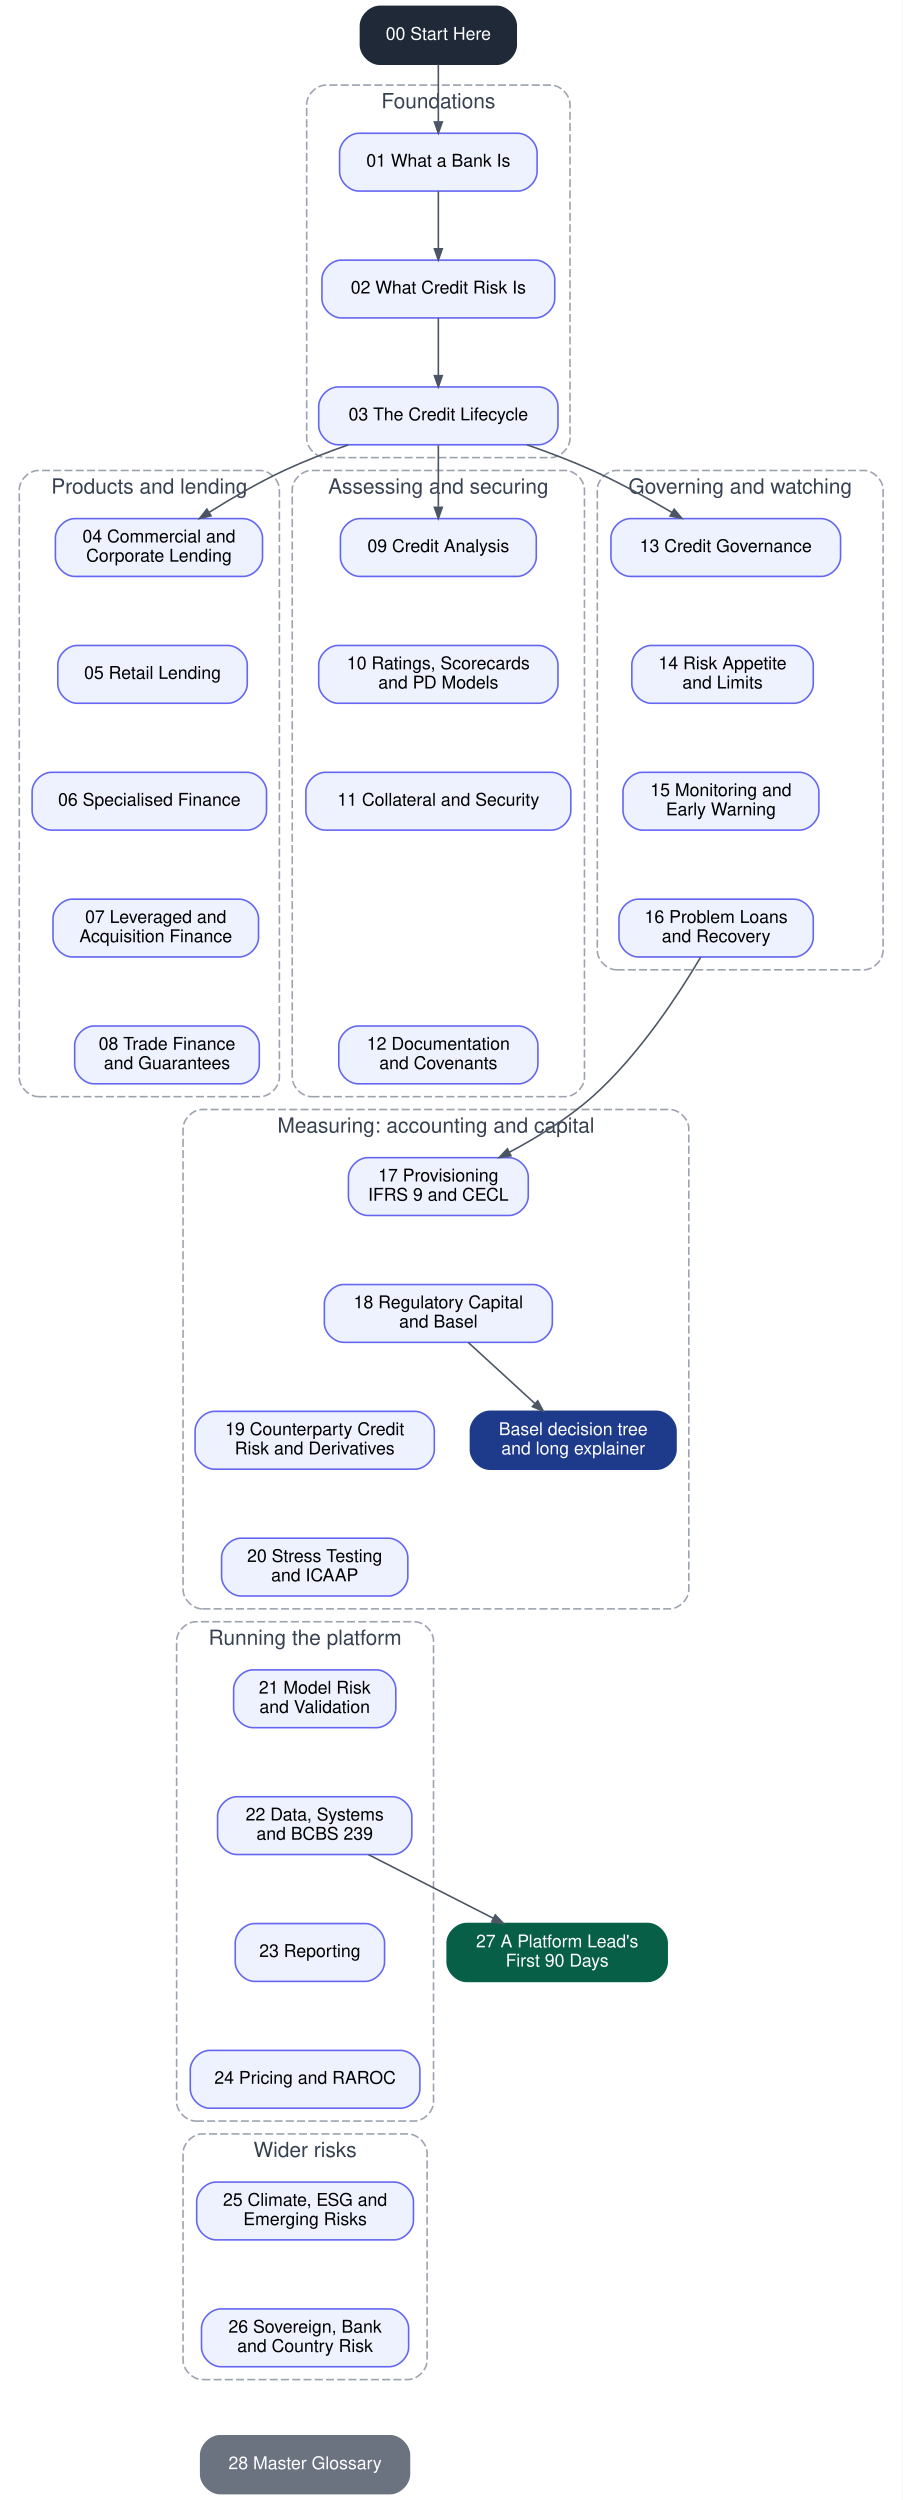
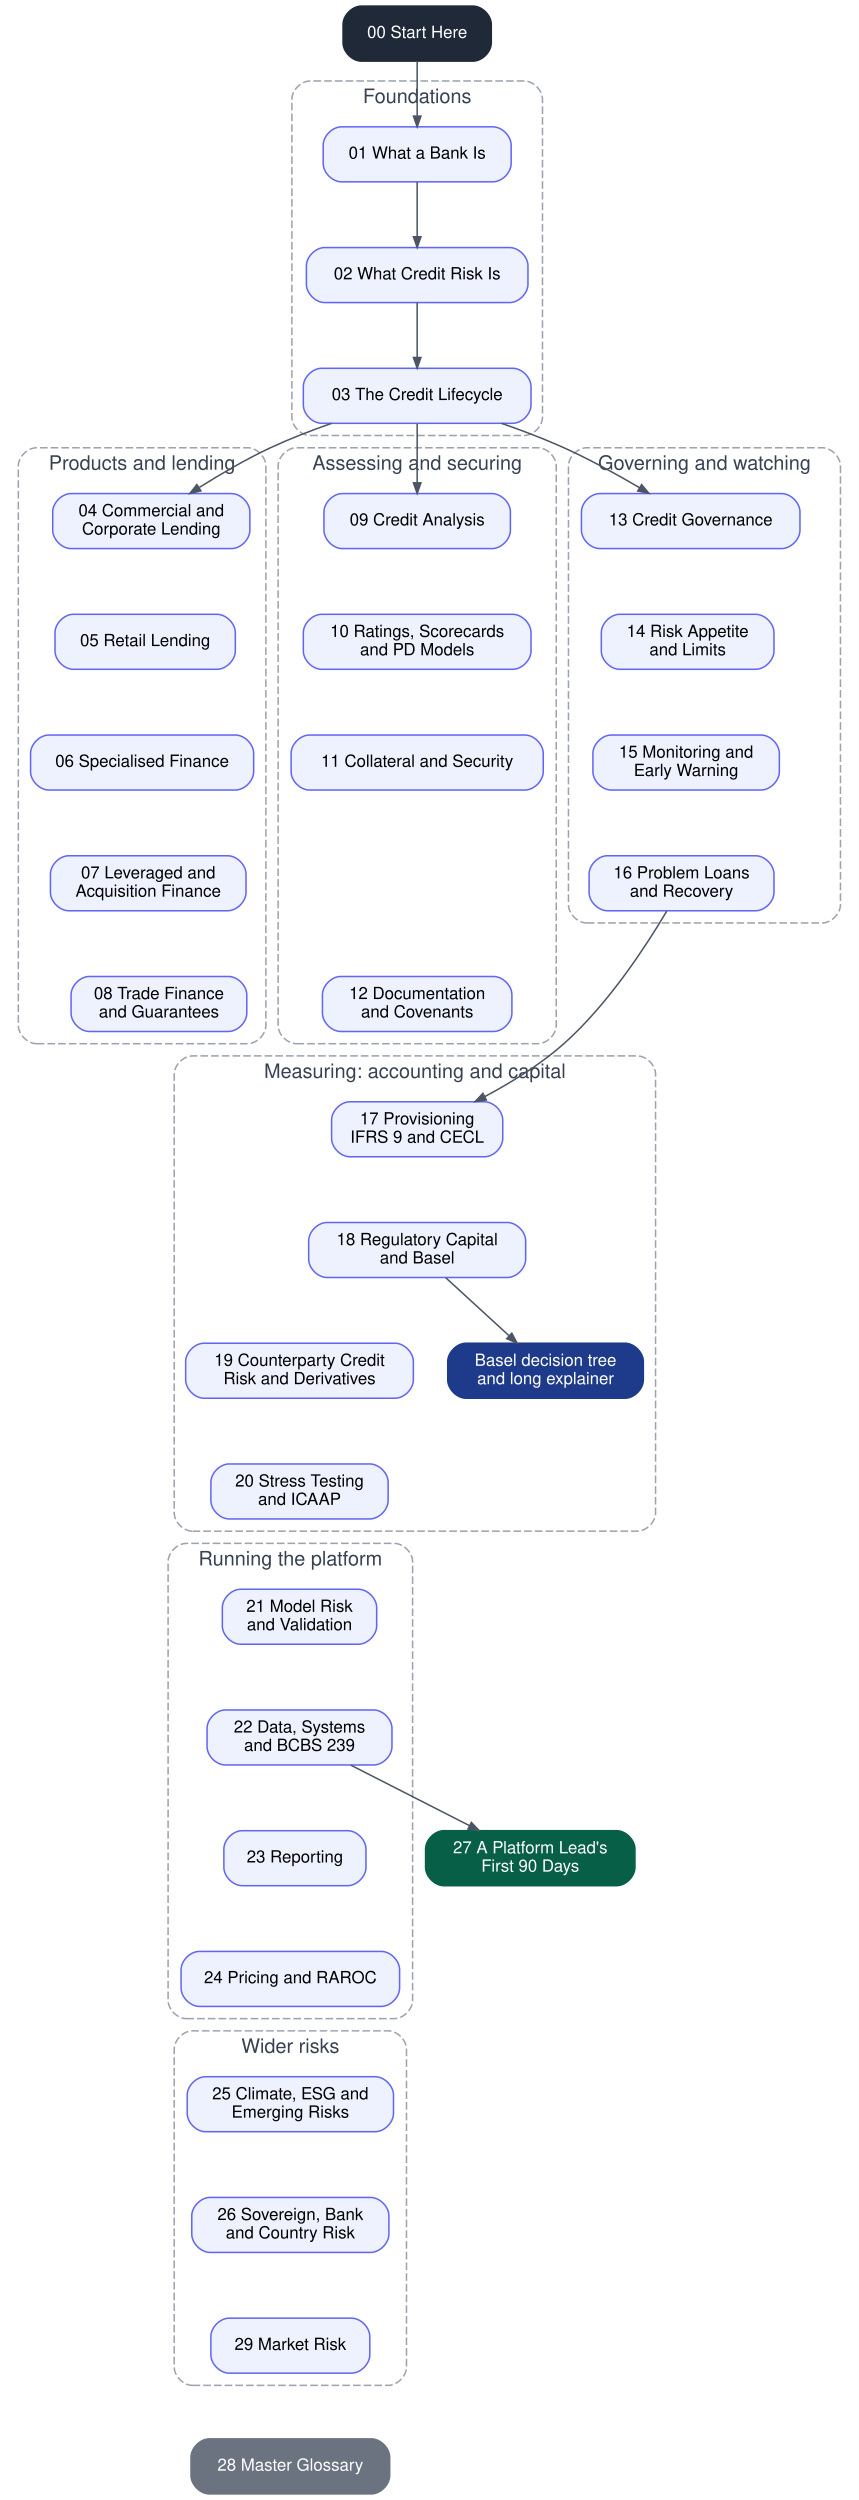
- <svg xmlns="http://www.w3.org/2000/svg" width="100%" viewBox="0.00 0.00 562.00 1557.00">
-   <g id="graph0" class="graph" transform="scale(1 1) rotate(0) translate(4 1553)">
-     <polygon fill="white" stroke="transparent" points="-4,4 -4,-1553 558,-1553 558,4 -4,4" />
+ <svg xmlns="http://www.w3.org/2000/svg" width="100%" viewBox="0.00 0.00 562.00 1636.00">
+   <g id="graph0" class="graph" transform="scale(1 1) rotate(0) translate(4 1632)">
+     <polygon fill="white" stroke="transparent" points="-4,4 -4,-1632 558,-1632 558,4 -4,4" />
    <g id="clust1" class="cluster">
-       <path fill="white" stroke="#9ca3af" stroke-dasharray="5,2" d="M199,-1268C199,-1268 339,-1268 339,-1268 345,-1268 351,-1274 351,-1280 351,-1280 351,-1488 351,-1488 351,-1494 345,-1500 339,-1500 339,-1500 199,-1500 199,-1500 193,-1500 187,-1494 187,-1488 187,-1488 187,-1280 187,-1280 187,-1274 193,-1268 199,-1268" />
-       <text text-anchor="middle" x="269" y="-1485.6" font-family="Helvetica,sans-Serif" font-size="13.00" fill="#374151">Foundations</text>
+       <path fill="white" stroke="#9ca3af" stroke-dasharray="5,2" d="M199,-1347C199,-1347 339,-1347 339,-1347 345,-1347 351,-1353 351,-1359 351,-1359 351,-1567 351,-1567 351,-1573 345,-1579 339,-1579 339,-1579 199,-1579 199,-1579 193,-1579 187,-1573 187,-1567 187,-1567 187,-1359 187,-1359 187,-1353 193,-1347 199,-1347" />
+       <text text-anchor="middle" x="269" y="-1564.6" font-family="Helvetica,sans-Serif" font-size="13.00" fill="#374151">Foundations</text>
    </g>
    <g id="clust2" class="cluster">
-       <path fill="white" stroke="#9ca3af" stroke-dasharray="5,2" d="M20,-870C20,-870 158,-870 158,-870 164,-870 170,-876 170,-882 170,-882 170,-1248 170,-1248 170,-1254 164,-1260 158,-1260 158,-1260 20,-1260 20,-1260 14,-1260 8,-1254 8,-1248 8,-1248 8,-882 8,-882 8,-876 14,-870 20,-870" />
-       <text text-anchor="middle" x="89" y="-1245.6" font-family="Helvetica,sans-Serif" font-size="13.00" fill="#374151">Products and lending</text>
+       <path fill="white" stroke="#9ca3af" stroke-dasharray="5,2" d="M20,-949C20,-949 158,-949 158,-949 164,-949 170,-955 170,-961 170,-961 170,-1327 170,-1327 170,-1333 164,-1339 158,-1339 158,-1339 20,-1339 20,-1339 14,-1339 8,-1333 8,-1327 8,-1327 8,-961 8,-961 8,-955 14,-949 20,-949" />
+       <text text-anchor="middle" x="89" y="-1324.6" font-family="Helvetica,sans-Serif" font-size="13.00" fill="#374151">Products and lending</text>
    </g>
    <g id="clust3" class="cluster">
-       <path fill="white" stroke="#9ca3af" stroke-dasharray="5,2" d="M190,-870C190,-870 348,-870 348,-870 354,-870 360,-876 360,-882 360,-882 360,-1248 360,-1248 360,-1254 354,-1260 348,-1260 348,-1260 190,-1260 190,-1260 184,-1260 178,-1254 178,-1248 178,-1248 178,-882 178,-882 178,-876 184,-870 190,-870" />
-       <text text-anchor="middle" x="269" y="-1245.6" font-family="Helvetica,sans-Serif" font-size="13.00" fill="#374151">Assessing and securing</text>
+       <path fill="white" stroke="#9ca3af" stroke-dasharray="5,2" d="M190,-949C190,-949 348,-949 348,-949 354,-949 360,-955 360,-961 360,-961 360,-1327 360,-1327 360,-1333 354,-1339 348,-1339 348,-1339 190,-1339 190,-1339 184,-1339 178,-1333 178,-1327 178,-1327 178,-961 178,-961 178,-955 184,-949 190,-949" />
+       <text text-anchor="middle" x="269" y="-1324.6" font-family="Helvetica,sans-Serif" font-size="13.00" fill="#374151">Assessing and securing</text>
    </g>
    <g id="clust4" class="cluster">
-       <path fill="white" stroke="#9ca3af" stroke-dasharray="5,2" d="M380,-949C380,-949 534,-949 534,-949 540,-949 546,-955 546,-961 546,-961 546,-1248 546,-1248 546,-1254 540,-1260 534,-1260 534,-1260 380,-1260 380,-1260 374,-1260 368,-1254 368,-1248 368,-1248 368,-961 368,-961 368,-955 374,-949 380,-949" />
-       <text text-anchor="middle" x="457" y="-1245.6" font-family="Helvetica,sans-Serif" font-size="13.00" fill="#374151">Governing and watching</text>
+       <path fill="white" stroke="#9ca3af" stroke-dasharray="5,2" d="M380,-1028C380,-1028 534,-1028 534,-1028 540,-1028 546,-1034 546,-1040 546,-1040 546,-1327 546,-1327 546,-1333 540,-1339 534,-1339 534,-1339 380,-1339 380,-1339 374,-1339 368,-1333 368,-1327 368,-1327 368,-1040 368,-1040 368,-1034 374,-1028 380,-1028" />
+       <text text-anchor="middle" x="457" y="-1324.6" font-family="Helvetica,sans-Serif" font-size="13.00" fill="#374151">Governing and watching</text>
    </g>
    <g id="clust5" class="cluster">
-       <path fill="white" stroke="#9ca3af" stroke-dasharray="5,2" d="M122,-551C122,-551 413,-551 413,-551 419,-551 425,-557 425,-563 425,-563 425,-850 425,-850 425,-856 419,-862 413,-862 413,-862 122,-862 122,-862 116,-862 110,-856 110,-850 110,-850 110,-563 110,-563 110,-557 116,-551 122,-551" />
-       <text text-anchor="middle" x="267.5" y="-847.6" font-family="Helvetica,sans-Serif" font-size="13.00" fill="#374151">Measuring: accounting and capital</text>
+       <path fill="white" stroke="#9ca3af" stroke-dasharray="5,2" d="M122,-630C122,-630 413,-630 413,-630 419,-630 425,-636 425,-642 425,-642 425,-929 425,-929 425,-935 419,-941 413,-941 413,-941 122,-941 122,-941 116,-941 110,-935 110,-929 110,-929 110,-642 110,-642 110,-636 116,-630 122,-630" />
+       <text text-anchor="middle" x="267.5" y="-926.6" font-family="Helvetica,sans-Serif" font-size="13.00" fill="#374151">Measuring: accounting and capital</text>
    </g>
    <g id="clust6" class="cluster">
-       <path fill="white" stroke="#9ca3af" stroke-dasharray="5,2" d="M118,-232C118,-232 254,-232 254,-232 260,-232 266,-238 266,-244 266,-244 266,-531 266,-531 266,-537 260,-543 254,-543 254,-543 118,-543 118,-543 112,-543 106,-537 106,-531 106,-531 106,-244 106,-244 106,-238 112,-232 118,-232" />
-       <text text-anchor="middle" x="186" y="-528.6" font-family="Helvetica,sans-Serif" font-size="13.00" fill="#374151">Running the platform</text>
+       <path fill="white" stroke="#9ca3af" stroke-dasharray="5,2" d="M118,-311C118,-311 254,-311 254,-311 260,-311 266,-317 266,-323 266,-323 266,-610 266,-610 266,-616 260,-622 254,-622 254,-622 118,-622 118,-622 112,-622 106,-616 106,-610 106,-610 106,-323 106,-323 106,-317 112,-311 118,-311" />
+       <text text-anchor="middle" x="186" y="-607.6" font-family="Helvetica,sans-Serif" font-size="13.00" fill="#374151">Running the platform</text>
    </g>
    <g id="clust7" class="cluster">
-       <path fill="white" stroke="#9ca3af" stroke-dasharray="5,2" d="M122,-71C122,-71 250,-71 250,-71 256,-71 262,-77 262,-83 262,-83 262,-212 262,-212 262,-218 256,-224 250,-224 250,-224 122,-224 122,-224 116,-224 110,-218 110,-212 110,-212 110,-83 110,-83 110,-77 116,-71 122,-71" />
-       <text text-anchor="middle" x="186" y="-209.6" font-family="Helvetica,sans-Serif" font-size="13.00" fill="#374151">Wider risks</text>
+       <path fill="white" stroke="#9ca3af" stroke-dasharray="5,2" d="M122,-71C122,-71 250,-71 250,-71 256,-71 262,-77 262,-83 262,-83 262,-291 262,-291 262,-297 256,-303 250,-303 250,-303 122,-303 122,-303 116,-303 110,-297 110,-291 110,-291 110,-83 110,-83 110,-77 116,-71 122,-71" />
+       <text text-anchor="middle" x="186" y="-288.6" font-family="Helvetica,sans-Serif" font-size="13.00" fill="#374151">Wider risks</text>
    </g>
    <g id="node1" class="node">
-       <path fill="#1f2937" stroke="#1f2937" d="M305.5,-1549C305.5,-1549 232.5,-1549 232.5,-1549 226.5,-1549 220.5,-1543 220.5,-1537 220.5,-1537 220.5,-1525 220.5,-1525 220.5,-1519 226.5,-1513 232.5,-1513 232.5,-1513 305.5,-1513 305.5,-1513 311.5,-1513 317.5,-1519 317.5,-1525 317.5,-1525 317.5,-1537 317.5,-1537 317.5,-1543 311.5,-1549 305.5,-1549" />
-       <text text-anchor="middle" x="269" y="-1528.2" font-family="Helvetica,sans-Serif" font-size="11.00" fill="white">00 Start Here</text>
+       <path fill="#1f2937" stroke="#1f2937" d="M305.5,-1628C305.5,-1628 232.5,-1628 232.5,-1628 226.5,-1628 220.5,-1622 220.5,-1616 220.5,-1616 220.5,-1604 220.5,-1604 220.5,-1598 226.5,-1592 232.5,-1592 232.5,-1592 305.5,-1592 305.5,-1592 311.5,-1592 317.5,-1598 317.5,-1604 317.5,-1604 317.5,-1616 317.5,-1616 317.5,-1622 311.5,-1628 305.5,-1628" />
+       <text text-anchor="middle" x="269" y="-1607.2" font-family="Helvetica,sans-Serif" font-size="11.00" fill="white">00 Start Here</text>
    </g>
    <g id="node2" class="node">
-       <path fill="#eef2ff" stroke="#6366f1" d="M318.5,-1470C318.5,-1470 219.5,-1470 219.5,-1470 213.5,-1470 207.5,-1464 207.5,-1458 207.5,-1458 207.5,-1446 207.5,-1446 207.5,-1440 213.5,-1434 219.5,-1434 219.5,-1434 318.5,-1434 318.5,-1434 324.5,-1434 330.5,-1440 330.5,-1446 330.5,-1446 330.5,-1458 330.5,-1458 330.5,-1464 324.5,-1470 318.5,-1470" />
-       <text text-anchor="middle" x="269" y="-1449.2" font-family="Helvetica,sans-Serif" font-size="11.00">01 What a Bank Is</text>
+       <path fill="#eef2ff" stroke="#6366f1" d="M318.5,-1549C318.5,-1549 219.5,-1549 219.5,-1549 213.5,-1549 207.5,-1543 207.5,-1537 207.5,-1537 207.5,-1525 207.5,-1525 207.5,-1519 213.5,-1513 219.5,-1513 219.5,-1513 318.5,-1513 318.5,-1513 324.5,-1513 330.5,-1519 330.5,-1525 330.5,-1525 330.5,-1537 330.5,-1537 330.5,-1543 324.5,-1549 318.5,-1549" />
+       <text text-anchor="middle" x="269" y="-1528.2" font-family="Helvetica,sans-Serif" font-size="11.00">01 What a Bank Is</text>
    </g>
    <g id="edge1" class="edge">
+       <path fill="none" stroke="#4b5563" d="M269,-1591.91C269,-1581.44 269,-1567.88 269,-1556.31" />
+       <polygon fill="#4b5563" stroke="#4b5563" points="271.45,-1556.04 269,-1549.04 266.55,-1556.04 271.45,-1556.04" />
+     </g>
+     <g id="node3" class="node">
+       <path fill="#eef2ff" stroke="#6366f1" d="M329.5,-1470C329.5,-1470 208.5,-1470 208.5,-1470 202.5,-1470 196.5,-1464 196.5,-1458 196.5,-1458 196.5,-1446 196.5,-1446 196.5,-1440 202.5,-1434 208.5,-1434 208.5,-1434 329.5,-1434 329.5,-1434 335.5,-1434 341.5,-1440 341.5,-1446 341.5,-1446 341.5,-1458 341.5,-1458 341.5,-1464 335.5,-1470 329.5,-1470" />
+       <text text-anchor="middle" x="269" y="-1449.2" font-family="Helvetica,sans-Serif" font-size="11.00">02 What Credit Risk Is</text>
+     </g>
+     <g id="edge2" class="edge">
      <path fill="none" stroke="#4b5563" d="M269,-1512.91C269,-1502.44 269,-1488.88 269,-1477.31" />
      <polygon fill="#4b5563" stroke="#4b5563" points="271.45,-1477.04 269,-1470.04 266.55,-1477.04 271.45,-1477.04" />
    </g>
-     <g id="node3" class="node">
-       <path fill="#eef2ff" stroke="#6366f1" d="M329.5,-1391C329.5,-1391 208.5,-1391 208.5,-1391 202.5,-1391 196.5,-1385 196.5,-1379 196.5,-1379 196.5,-1367 196.5,-1367 196.5,-1361 202.5,-1355 208.5,-1355 208.5,-1355 329.5,-1355 329.5,-1355 335.5,-1355 341.5,-1361 341.5,-1367 341.5,-1367 341.5,-1379 341.5,-1379 341.5,-1385 335.5,-1391 329.5,-1391" />
-       <text text-anchor="middle" x="269" y="-1370.2" font-family="Helvetica,sans-Serif" font-size="11.00">02 What Credit Risk Is</text>
-     </g>
-     <g id="edge2" class="edge">
+     <g id="node4" class="node">
+       <path fill="#eef2ff" stroke="#6366f1" d="M331.5,-1391C331.5,-1391 206.5,-1391 206.5,-1391 200.5,-1391 194.5,-1385 194.5,-1379 194.5,-1379 194.5,-1367 194.5,-1367 194.5,-1361 200.5,-1355 206.5,-1355 206.5,-1355 331.5,-1355 331.5,-1355 337.5,-1355 343.5,-1361 343.5,-1367 343.5,-1367 343.5,-1379 343.5,-1379 343.5,-1385 337.5,-1391 331.5,-1391" />
+       <text text-anchor="middle" x="269" y="-1370.2" font-family="Helvetica,sans-Serif" font-size="11.00">03 The Credit Lifecycle</text>
+     </g>
+     <g id="edge3" class="edge">
      <path fill="none" stroke="#4b5563" d="M269,-1433.91C269,-1423.44 269,-1409.88 269,-1398.31" />
      <polygon fill="#4b5563" stroke="#4b5563" points="271.45,-1398.04 269,-1391.04 266.55,-1398.04 271.45,-1398.04" />
    </g>
-     <g id="node4" class="node">
-       <path fill="#eef2ff" stroke="#6366f1" d="M331.5,-1312C331.5,-1312 206.5,-1312 206.5,-1312 200.5,-1312 194.5,-1306 194.5,-1300 194.5,-1300 194.5,-1288 194.5,-1288 194.5,-1282 200.5,-1276 206.5,-1276 206.5,-1276 331.5,-1276 331.5,-1276 337.5,-1276 343.5,-1282 343.5,-1288 343.5,-1288 343.5,-1300 343.5,-1300 343.5,-1306 337.5,-1312 331.5,-1312" />
-       <text text-anchor="middle" x="269" y="-1291.2" font-family="Helvetica,sans-Serif" font-size="11.00">03 The Credit Lifecycle</text>
-     </g>
-     <g id="edge3" class="edge">
-       <path fill="none" stroke="#4b5563" d="M269,-1354.91C269,-1344.44 269,-1330.88 269,-1319.31" />
-       <polygon fill="#4b5563" stroke="#4b5563" points="271.45,-1319.04 269,-1312.04 266.55,-1319.04 271.45,-1319.04" />
-     </g>
    <g id="node5" class="node">
-       <path fill="#eef2ff" stroke="#6366f1" d="M147.5,-1230C147.5,-1230 42.5,-1230 42.5,-1230 36.5,-1230 30.5,-1224 30.5,-1218 30.5,-1218 30.5,-1206 30.5,-1206 30.5,-1200 36.5,-1194 42.5,-1194 42.5,-1194 147.5,-1194 147.5,-1194 153.5,-1194 159.5,-1200 159.5,-1206 159.5,-1206 159.5,-1218 159.5,-1218 159.5,-1224 153.5,-1230 147.5,-1230" />
-       <text text-anchor="middle" x="95" y="-1215.2" font-family="Helvetica,sans-Serif" font-size="11.00">04 Commercial and</text>
-       <text text-anchor="middle" x="95" y="-1203.2" font-family="Helvetica,sans-Serif" font-size="11.00">Corporate Lending</text>
+       <path fill="#eef2ff" stroke="#6366f1" d="M147.5,-1309C147.5,-1309 42.5,-1309 42.5,-1309 36.5,-1309 30.5,-1303 30.5,-1297 30.5,-1297 30.5,-1285 30.5,-1285 30.5,-1279 36.5,-1273 42.5,-1273 42.5,-1273 147.5,-1273 147.5,-1273 153.5,-1273 159.5,-1279 159.5,-1285 159.5,-1285 159.5,-1297 159.5,-1297 159.5,-1303 153.5,-1309 147.5,-1309" />
+       <text text-anchor="middle" x="95" y="-1294.2" font-family="Helvetica,sans-Serif" font-size="11.00">04 Commercial and</text>
+       <text text-anchor="middle" x="95" y="-1282.2" font-family="Helvetica,sans-Serif" font-size="11.00">Corporate Lending</text>
    </g>
    <g id="edge4" class="edge">
-       <path fill="none" stroke="#4b5563" d="M212.88,-1275.93C199.59,-1271.29 185.62,-1265.89 173,-1260 157.1,-1252.58 140.32,-1242.76 126.42,-1234.01" />
-       <polygon fill="#4b5563" stroke="#4b5563" points="127.47,-1231.77 120.25,-1230.08 124.84,-1235.91 127.47,-1231.77" />
+       <path fill="none" stroke="#4b5563" d="M212.88,-1354.93C199.59,-1350.29 185.62,-1344.89 173,-1339 157.1,-1331.58 140.32,-1321.76 126.42,-1313.01" />
+       <polygon fill="#4b5563" stroke="#4b5563" points="127.47,-1310.77 120.25,-1309.08 124.84,-1314.91 127.47,-1310.77" />
    </g>
    <g id="node10" class="node">
-       <path fill="#eef2ff" stroke="#6366f1" d="M318,-1230C318,-1230 220,-1230 220,-1230 214,-1230 208,-1224 208,-1218 208,-1218 208,-1206 208,-1206 208,-1200 214,-1194 220,-1194 220,-1194 318,-1194 318,-1194 324,-1194 330,-1200 330,-1206 330,-1206 330,-1218 330,-1218 330,-1224 324,-1230 318,-1230" />
-       <text text-anchor="middle" x="269" y="-1209.2" font-family="Helvetica,sans-Serif" font-size="11.00">09 Credit Analysis</text>
+       <path fill="#eef2ff" stroke="#6366f1" d="M318,-1309C318,-1309 220,-1309 220,-1309 214,-1309 208,-1303 208,-1297 208,-1297 208,-1285 208,-1285 208,-1279 214,-1273 220,-1273 220,-1273 318,-1273 318,-1273 324,-1273 330,-1279 330,-1285 330,-1285 330,-1297 330,-1297 330,-1303 324,-1309 318,-1309" />
+       <text text-anchor="middle" x="269" y="-1288.2" font-family="Helvetica,sans-Serif" font-size="11.00">09 Credit Analysis</text>
    </g>
    <g id="edge5" class="edge">
-       <path fill="none" stroke="#4b5563" d="M269,-1275.64C269,-1264.45 269,-1249.74 269,-1237.39" />
-       <polygon fill="#4b5563" stroke="#4b5563" points="271.45,-1237.05 269,-1230.05 266.55,-1237.05 271.45,-1237.05" />
+       <path fill="none" stroke="#4b5563" d="M269,-1354.64C269,-1343.45 269,-1328.74 269,-1316.39" />
+       <polygon fill="#4b5563" stroke="#4b5563" points="271.45,-1316.05 269,-1309.05 266.55,-1316.05 271.45,-1316.05" />
    </g>
    <g id="node14" class="node">
-       <path fill="#eef2ff" stroke="#6366f1" d="M507.5,-1230C507.5,-1230 388.5,-1230 388.5,-1230 382.5,-1230 376.5,-1224 376.5,-1218 376.5,-1218 376.5,-1206 376.5,-1206 376.5,-1200 382.5,-1194 388.5,-1194 388.5,-1194 507.5,-1194 507.5,-1194 513.5,-1194 519.5,-1200 519.5,-1206 519.5,-1206 519.5,-1218 519.5,-1218 519.5,-1224 513.5,-1230 507.5,-1230" />
-       <text text-anchor="middle" x="448" y="-1209.2" font-family="Helvetica,sans-Serif" font-size="11.00">13 Credit Governance</text>
+       <path fill="#eef2ff" stroke="#6366f1" d="M507.5,-1309C507.5,-1309 388.5,-1309 388.5,-1309 382.5,-1309 376.5,-1303 376.5,-1297 376.5,-1297 376.5,-1285 376.5,-1285 376.5,-1279 382.5,-1273 388.5,-1273 388.5,-1273 507.5,-1273 507.5,-1273 513.5,-1273 519.5,-1279 519.5,-1285 519.5,-1285 519.5,-1297 519.5,-1297 519.5,-1303 513.5,-1309 507.5,-1309" />
+       <text text-anchor="middle" x="448" y="-1288.2" font-family="Helvetica,sans-Serif" font-size="11.00">13 Credit Governance</text>
    </g>
    <g id="edge6" class="edge">
-       <path fill="none" stroke="#4b5563" d="M324.25,-1275.95C337.77,-1271.25 352.06,-1265.83 365,-1260 381.78,-1252.44 399.63,-1242.59 414.46,-1233.86" />
-       <polygon fill="#4b5563" stroke="#4b5563" points="415.86,-1235.88 420.62,-1230.2 413.35,-1231.67 415.86,-1235.88" />
+       <path fill="none" stroke="#4b5563" d="M324.25,-1354.95C337.77,-1350.25 352.06,-1344.83 365,-1339 381.78,-1331.44 399.63,-1321.59 414.46,-1312.86" />
+       <polygon fill="#4b5563" stroke="#4b5563" points="415.86,-1314.88 420.62,-1309.2 413.35,-1310.67 415.86,-1314.88" />
    </g>
    <g id="node6" class="node">
-       <path fill="#eef2ff" stroke="#6366f1" d="M138,-1151C138,-1151 44,-1151 44,-1151 38,-1151 32,-1145 32,-1139 32,-1139 32,-1127 32,-1127 32,-1121 38,-1115 44,-1115 44,-1115 138,-1115 138,-1115 144,-1115 150,-1121 150,-1127 150,-1127 150,-1139 150,-1139 150,-1145 144,-1151 138,-1151" />
-       <text text-anchor="middle" x="91" y="-1130.2" font-family="Helvetica,sans-Serif" font-size="11.00">05 Retail Lending</text>
+       <path fill="#eef2ff" stroke="#6366f1" d="M138,-1230C138,-1230 44,-1230 44,-1230 38,-1230 32,-1224 32,-1218 32,-1218 32,-1206 32,-1206 32,-1200 38,-1194 44,-1194 44,-1194 138,-1194 138,-1194 144,-1194 150,-1200 150,-1206 150,-1206 150,-1218 150,-1218 150,-1224 144,-1230 138,-1230" />
+       <text text-anchor="middle" x="91" y="-1209.2" font-family="Helvetica,sans-Serif" font-size="11.00">05 Retail Lending</text>
    </g>
    <g id="node7" class="node">
-       <path fill="#eef2ff" stroke="#6366f1" d="M150,-1072C150,-1072 28,-1072 28,-1072 22,-1072 16,-1066 16,-1060 16,-1060 16,-1048 16,-1048 16,-1042 22,-1036 28,-1036 28,-1036 150,-1036 150,-1036 156,-1036 162,-1042 162,-1048 162,-1048 162,-1060 162,-1060 162,-1066 156,-1072 150,-1072" />
-       <text text-anchor="middle" x="89" y="-1051.2" font-family="Helvetica,sans-Serif" font-size="11.00">06 Specialised Finance</text>
+       <path fill="#eef2ff" stroke="#6366f1" d="M150,-1151C150,-1151 28,-1151 28,-1151 22,-1151 16,-1145 16,-1139 16,-1139 16,-1127 16,-1127 16,-1121 22,-1115 28,-1115 28,-1115 150,-1115 150,-1115 156,-1115 162,-1121 162,-1127 162,-1127 162,-1139 162,-1139 162,-1145 156,-1151 150,-1151" />
+       <text text-anchor="middle" x="89" y="-1130.2" font-family="Helvetica,sans-Serif" font-size="11.00">06 Specialised Finance</text>
    </g>
    <g id="node8" class="node">
-       <path fill="#eef2ff" stroke="#6366f1" d="M145,-993C145,-993 41,-993 41,-993 35,-993 29,-987 29,-981 29,-981 29,-969 29,-969 29,-963 35,-957 41,-957 41,-957 145,-957 145,-957 151,-957 157,-963 157,-969 157,-969 157,-981 157,-981 157,-987 151,-993 145,-993" />
-       <text text-anchor="middle" x="93" y="-978.2" font-family="Helvetica,sans-Serif" font-size="11.00">07 Leveraged and</text>
-       <text text-anchor="middle" x="93" y="-966.2" font-family="Helvetica,sans-Serif" font-size="11.00">Acquisition Finance</text>
+       <path fill="#eef2ff" stroke="#6366f1" d="M145,-1072C145,-1072 41,-1072 41,-1072 35,-1072 29,-1066 29,-1060 29,-1060 29,-1048 29,-1048 29,-1042 35,-1036 41,-1036 41,-1036 145,-1036 145,-1036 151,-1036 157,-1042 157,-1048 157,-1048 157,-1060 157,-1060 157,-1066 151,-1072 145,-1072" />
+       <text text-anchor="middle" x="93" y="-1057.2" font-family="Helvetica,sans-Serif" font-size="11.00">07 Leveraged and</text>
+       <text text-anchor="middle" x="93" y="-1045.2" font-family="Helvetica,sans-Serif" font-size="11.00">Acquisition Finance</text>
    </g>
    <g id="node9" class="node">
-       <path fill="#eef2ff" stroke="#6366f1" d="M145.5,-914C145.5,-914 54.5,-914 54.5,-914 48.5,-914 42.5,-908 42.5,-902 42.5,-902 42.5,-890 42.5,-890 42.5,-884 48.5,-878 54.5,-878 54.5,-878 145.5,-878 145.5,-878 151.5,-878 157.5,-884 157.5,-890 157.5,-890 157.5,-902 157.5,-902 157.5,-908 151.5,-914 145.5,-914" />
-       <text text-anchor="middle" x="100" y="-899.2" font-family="Helvetica,sans-Serif" font-size="11.00">08 Trade Finance</text>
-       <text text-anchor="middle" x="100" y="-887.2" font-family="Helvetica,sans-Serif" font-size="11.00">and Guarantees</text>
+       <path fill="#eef2ff" stroke="#6366f1" d="M145.5,-993C145.5,-993 54.5,-993 54.5,-993 48.5,-993 42.5,-987 42.5,-981 42.5,-981 42.5,-969 42.5,-969 42.5,-963 48.5,-957 54.5,-957 54.5,-957 145.5,-957 145.5,-957 151.5,-957 157.5,-963 157.5,-969 157.5,-969 157.5,-981 157.5,-981 157.5,-987 151.5,-993 145.5,-993" />
+       <text text-anchor="middle" x="100" y="-978.2" font-family="Helvetica,sans-Serif" font-size="11.00">08 Trade Finance</text>
+       <text text-anchor="middle" x="100" y="-966.2" font-family="Helvetica,sans-Serif" font-size="11.00">and Guarantees</text>
    </g>
    <g id="node18" class="node">
-       <path fill="#eef2ff" stroke="#6366f1" d="M313,-832C313,-832 225,-832 225,-832 219,-832 213,-826 213,-820 213,-820 213,-808 213,-808 213,-802 219,-796 225,-796 225,-796 313,-796 313,-796 319,-796 325,-802 325,-808 325,-808 325,-820 325,-820 325,-826 319,-832 313,-832" />
-       <text text-anchor="middle" x="269" y="-817.2" font-family="Helvetica,sans-Serif" font-size="11.00">17 Provisioning</text>
-       <text text-anchor="middle" x="269" y="-805.2" font-family="Helvetica,sans-Serif" font-size="11.00">IFRS 9 and CECL</text>
+       <path fill="#eef2ff" stroke="#6366f1" d="M313,-911C313,-911 225,-911 225,-911 219,-911 213,-905 213,-899 213,-899 213,-887 213,-887 213,-881 219,-875 225,-875 225,-875 313,-875 313,-875 319,-875 325,-881 325,-887 325,-887 325,-899 325,-899 325,-905 319,-911 313,-911" />
+       <text text-anchor="middle" x="269" y="-896.2" font-family="Helvetica,sans-Serif" font-size="11.00">17 Provisioning</text>
+       <text text-anchor="middle" x="269" y="-884.2" font-family="Helvetica,sans-Serif" font-size="11.00">IFRS 9 and CECL</text>
    </g>
    <g id="node11" class="node">
-       <path fill="#eef2ff" stroke="#6366f1" d="M331.5,-1151C331.5,-1151 206.5,-1151 206.5,-1151 200.5,-1151 194.5,-1145 194.5,-1139 194.5,-1139 194.5,-1127 194.5,-1127 194.5,-1121 200.5,-1115 206.5,-1115 206.5,-1115 331.5,-1115 331.5,-1115 337.5,-1115 343.5,-1121 343.5,-1127 343.5,-1127 343.5,-1139 343.5,-1139 343.5,-1145 337.5,-1151 331.5,-1151" />
-       <text text-anchor="middle" x="269" y="-1136.2" font-family="Helvetica,sans-Serif" font-size="11.00">10 Ratings, Scorecards</text>
-       <text text-anchor="middle" x="269" y="-1124.2" font-family="Helvetica,sans-Serif" font-size="11.00">and PD Models</text>
+       <path fill="#eef2ff" stroke="#6366f1" d="M331.5,-1230C331.5,-1230 206.5,-1230 206.5,-1230 200.5,-1230 194.5,-1224 194.5,-1218 194.5,-1218 194.5,-1206 194.5,-1206 194.5,-1200 200.5,-1194 206.5,-1194 206.5,-1194 331.5,-1194 331.5,-1194 337.5,-1194 343.5,-1200 343.5,-1206 343.5,-1206 343.5,-1218 343.5,-1218 343.5,-1224 337.5,-1230 331.5,-1230" />
+       <text text-anchor="middle" x="269" y="-1215.2" font-family="Helvetica,sans-Serif" font-size="11.00">10 Ratings, Scorecards</text>
+       <text text-anchor="middle" x="269" y="-1203.2" font-family="Helvetica,sans-Serif" font-size="11.00">and PD Models</text>
    </g>
    <g id="node12" class="node">
-       <path fill="#eef2ff" stroke="#6366f1" d="M339.5,-1072C339.5,-1072 198.5,-1072 198.5,-1072 192.5,-1072 186.5,-1066 186.5,-1060 186.5,-1060 186.5,-1048 186.5,-1048 186.5,-1042 192.5,-1036 198.5,-1036 198.5,-1036 339.5,-1036 339.5,-1036 345.5,-1036 351.5,-1042 351.5,-1048 351.5,-1048 351.5,-1060 351.5,-1060 351.5,-1066 345.5,-1072 339.5,-1072" />
-       <text text-anchor="middle" x="269" y="-1051.2" font-family="Helvetica,sans-Serif" font-size="11.00">11 Collateral and Security</text>
+       <path fill="#eef2ff" stroke="#6366f1" d="M339.5,-1151C339.5,-1151 198.5,-1151 198.5,-1151 192.5,-1151 186.5,-1145 186.5,-1139 186.5,-1139 186.5,-1127 186.5,-1127 186.5,-1121 192.5,-1115 198.5,-1115 198.5,-1115 339.5,-1115 339.5,-1115 345.5,-1115 351.5,-1121 351.5,-1127 351.5,-1127 351.5,-1139 351.5,-1139 351.5,-1145 345.5,-1151 339.5,-1151" />
+       <text text-anchor="middle" x="269" y="-1130.2" font-family="Helvetica,sans-Serif" font-size="11.00">11 Collateral and Security</text>
    </g>
    <g id="node13" class="node">
-       <path fill="#eef2ff" stroke="#6366f1" d="M319,-914C319,-914 219,-914 219,-914 213,-914 207,-908 207,-902 207,-902 207,-890 207,-890 207,-884 213,-878 219,-878 219,-878 319,-878 319,-878 325,-878 331,-884 331,-890 331,-890 331,-902 331,-902 331,-908 325,-914 319,-914" />
-       <text text-anchor="middle" x="269" y="-899.2" font-family="Helvetica,sans-Serif" font-size="11.00">12 Documentation</text>
-       <text text-anchor="middle" x="269" y="-887.2" font-family="Helvetica,sans-Serif" font-size="11.00">and Covenants</text>
+       <path fill="#eef2ff" stroke="#6366f1" d="M319,-993C319,-993 219,-993 219,-993 213,-993 207,-987 207,-981 207,-981 207,-969 207,-969 207,-963 213,-957 219,-957 219,-957 319,-957 319,-957 325,-957 331,-963 331,-969 331,-969 331,-981 331,-981 331,-987 325,-993 319,-993" />
+       <text text-anchor="middle" x="269" y="-978.2" font-family="Helvetica,sans-Serif" font-size="11.00">12 Documentation</text>
+       <text text-anchor="middle" x="269" y="-966.2" font-family="Helvetica,sans-Serif" font-size="11.00">and Covenants</text>
    </g>
    <g id="node15" class="node">
-       <path fill="#eef2ff" stroke="#6366f1" d="M490.5,-1151C490.5,-1151 401.5,-1151 401.5,-1151 395.5,-1151 389.5,-1145 389.5,-1139 389.5,-1139 389.5,-1127 389.5,-1127 389.5,-1121 395.5,-1115 401.5,-1115 401.5,-1115 490.5,-1115 490.5,-1115 496.5,-1115 502.5,-1121 502.5,-1127 502.5,-1127 502.5,-1139 502.5,-1139 502.5,-1145 496.5,-1151 490.5,-1151" />
-       <text text-anchor="middle" x="446" y="-1136.2" font-family="Helvetica,sans-Serif" font-size="11.00">14 Risk Appetite</text>
-       <text text-anchor="middle" x="446" y="-1124.2" font-family="Helvetica,sans-Serif" font-size="11.00">and Limits</text>
+       <path fill="#eef2ff" stroke="#6366f1" d="M490.5,-1230C490.5,-1230 401.5,-1230 401.5,-1230 395.5,-1230 389.5,-1224 389.5,-1218 389.5,-1218 389.5,-1206 389.5,-1206 389.5,-1200 395.5,-1194 401.5,-1194 401.5,-1194 490.5,-1194 490.5,-1194 496.5,-1194 502.5,-1200 502.5,-1206 502.5,-1206 502.5,-1218 502.5,-1218 502.5,-1224 496.5,-1230 490.5,-1230" />
+       <text text-anchor="middle" x="446" y="-1215.2" font-family="Helvetica,sans-Serif" font-size="11.00">14 Risk Appetite</text>
+       <text text-anchor="middle" x="446" y="-1203.2" font-family="Helvetica,sans-Serif" font-size="11.00">and Limits</text>
    </g>
    <g id="node16" class="node">
-       <path fill="#eef2ff" stroke="#6366f1" d="M494,-1072C494,-1072 396,-1072 396,-1072 390,-1072 384,-1066 384,-1060 384,-1060 384,-1048 384,-1048 384,-1042 390,-1036 396,-1036 396,-1036 494,-1036 494,-1036 500,-1036 506,-1042 506,-1048 506,-1048 506,-1060 506,-1060 506,-1066 500,-1072 494,-1072" />
-       <text text-anchor="middle" x="445" y="-1057.2" font-family="Helvetica,sans-Serif" font-size="11.00">15 Monitoring and</text>
-       <text text-anchor="middle" x="445" y="-1045.2" font-family="Helvetica,sans-Serif" font-size="11.00">Early Warning</text>
+       <path fill="#eef2ff" stroke="#6366f1" d="M494,-1151C494,-1151 396,-1151 396,-1151 390,-1151 384,-1145 384,-1139 384,-1139 384,-1127 384,-1127 384,-1121 390,-1115 396,-1115 396,-1115 494,-1115 494,-1115 500,-1115 506,-1121 506,-1127 506,-1127 506,-1139 506,-1139 506,-1145 500,-1151 494,-1151" />
+       <text text-anchor="middle" x="445" y="-1136.2" font-family="Helvetica,sans-Serif" font-size="11.00">15 Monitoring and</text>
+       <text text-anchor="middle" x="445" y="-1124.2" font-family="Helvetica,sans-Serif" font-size="11.00">Early Warning</text>
    </g>
    <g id="node17" class="node">
-       <path fill="#eef2ff" stroke="#6366f1" d="M490.5,-993C490.5,-993 393.5,-993 393.5,-993 387.5,-993 381.5,-987 381.5,-981 381.5,-981 381.5,-969 381.5,-969 381.5,-963 387.5,-957 393.5,-957 393.5,-957 490.5,-957 490.5,-957 496.5,-957 502.5,-963 502.5,-969 502.5,-969 502.5,-981 502.5,-981 502.5,-987 496.5,-993 490.5,-993" />
-       <text text-anchor="middle" x="442" y="-978.2" font-family="Helvetica,sans-Serif" font-size="11.00">16 Problem Loans</text>
-       <text text-anchor="middle" x="442" y="-966.2" font-family="Helvetica,sans-Serif" font-size="11.00">and Recovery</text>
+       <path fill="#eef2ff" stroke="#6366f1" d="M490.5,-1072C490.5,-1072 393.5,-1072 393.5,-1072 387.5,-1072 381.5,-1066 381.5,-1060 381.5,-1060 381.5,-1048 381.5,-1048 381.5,-1042 387.5,-1036 393.5,-1036 393.5,-1036 490.5,-1036 490.5,-1036 496.5,-1036 502.5,-1042 502.5,-1048 502.5,-1048 502.5,-1060 502.5,-1060 502.5,-1066 496.5,-1072 490.5,-1072" />
+       <text text-anchor="middle" x="442" y="-1057.2" font-family="Helvetica,sans-Serif" font-size="11.00">16 Problem Loans</text>
+       <text text-anchor="middle" x="442" y="-1045.2" font-family="Helvetica,sans-Serif" font-size="11.00">and Recovery</text>
    </g>
    <g id="edge19" class="edge">
-       <path fill="none" stroke="#4b5563" d="M432.35,-956.82C419.29,-934.69 394.21,-895.98 365,-870 349.66,-856.36 330.4,-844.52 313.16,-835.36" />
-       <polygon fill="#4b5563" stroke="#4b5563" points="314.25,-833.17 306.91,-832.11 311.99,-837.51 314.25,-833.17" />
+       <path fill="none" stroke="#4b5563" d="M432.35,-1035.82C419.29,-1013.69 394.21,-974.98 365,-949 349.66,-935.36 330.4,-923.52 313.16,-914.36" />
+       <polygon fill="#4b5563" stroke="#4b5563" points="314.25,-912.17 306.91,-911.11 311.99,-916.51 314.25,-912.17" />
    </g>
    <g id="node19" class="node">
-       <path fill="#eef2ff" stroke="#6366f1" d="M328,-753C328,-753 210,-753 210,-753 204,-753 198,-747 198,-741 198,-741 198,-729 198,-729 198,-723 204,-717 210,-717 210,-717 328,-717 328,-717 334,-717 340,-723 340,-729 340,-729 340,-741 340,-741 340,-747 334,-753 328,-753" />
-       <text text-anchor="middle" x="269" y="-738.2" font-family="Helvetica,sans-Serif" font-size="11.00">18 Regulatory Capital</text>
-       <text text-anchor="middle" x="269" y="-726.2" font-family="Helvetica,sans-Serif" font-size="11.00">and Basel</text>
+       <path fill="#eef2ff" stroke="#6366f1" d="M328,-832C328,-832 210,-832 210,-832 204,-832 198,-826 198,-820 198,-820 198,-808 198,-808 198,-802 204,-796 210,-796 210,-796 328,-796 328,-796 334,-796 340,-802 340,-808 340,-808 340,-820 340,-820 340,-826 334,-832 328,-832" />
+       <text text-anchor="middle" x="269" y="-817.2" font-family="Helvetica,sans-Serif" font-size="11.00">18 Regulatory Capital</text>
+       <text text-anchor="middle" x="269" y="-805.2" font-family="Helvetica,sans-Serif" font-size="11.00">and Basel</text>
    </g>
    <g id="node20" class="node">
-       <path fill="#eef2ff" stroke="#6366f1" d="M254.5,-674C254.5,-674 129.5,-674 129.5,-674 123.5,-674 117.5,-668 117.5,-662 117.5,-662 117.5,-650 117.5,-650 117.5,-644 123.5,-638 129.5,-638 129.5,-638 254.5,-638 254.5,-638 260.5,-638 266.5,-644 266.5,-650 266.5,-650 266.5,-662 266.5,-662 266.5,-668 260.5,-674 254.5,-674" />
-       <text text-anchor="middle" x="192" y="-659.2" font-family="Helvetica,sans-Serif" font-size="11.00">19 Counterparty Credit</text>
-       <text text-anchor="middle" x="192" y="-647.2" font-family="Helvetica,sans-Serif" font-size="11.00">Risk and Derivatives</text>
+       <path fill="#eef2ff" stroke="#6366f1" d="M254.5,-753C254.5,-753 129.5,-753 129.5,-753 123.5,-753 117.5,-747 117.5,-741 117.5,-741 117.5,-729 117.5,-729 117.5,-723 123.5,-717 129.5,-717 129.5,-717 254.5,-717 254.5,-717 260.5,-717 266.5,-723 266.5,-729 266.5,-729 266.5,-741 266.5,-741 266.5,-747 260.5,-753 254.5,-753" />
+       <text text-anchor="middle" x="192" y="-738.2" font-family="Helvetica,sans-Serif" font-size="11.00">19 Counterparty Credit</text>
+       <text text-anchor="middle" x="192" y="-726.2" font-family="Helvetica,sans-Serif" font-size="11.00">Risk and Derivatives</text>
    </g>
    <g id="node22" class="node">
-       <path fill="#1e3a8a" stroke="#1e3a8a" d="M405,-674C405,-674 301,-674 301,-674 295,-674 289,-668 289,-662 289,-662 289,-650 289,-650 289,-644 295,-638 301,-638 301,-638 405,-638 405,-638 411,-638 417,-644 417,-650 417,-650 417,-662 417,-662 417,-668 411,-674 405,-674" />
-       <text text-anchor="middle" x="353" y="-659.2" font-family="Helvetica,sans-Serif" font-size="11.00" fill="white">Basel decision tree</text>
-       <text text-anchor="middle" x="353" y="-647.2" font-family="Helvetica,sans-Serif" font-size="11.00" fill="white">and long explainer</text>
+       <path fill="#1e3a8a" stroke="#1e3a8a" d="M405,-753C405,-753 301,-753 301,-753 295,-753 289,-747 289,-741 289,-741 289,-729 289,-729 289,-723 295,-717 301,-717 301,-717 405,-717 405,-717 411,-717 417,-723 417,-729 417,-729 417,-741 417,-741 417,-747 411,-753 405,-753" />
+       <text text-anchor="middle" x="353" y="-738.2" font-family="Helvetica,sans-Serif" font-size="11.00" fill="white">Basel decision tree</text>
+       <text text-anchor="middle" x="353" y="-726.2" font-family="Helvetica,sans-Serif" font-size="11.00" fill="white">and long explainer</text>
    </g>
    <g id="edge23" class="edge">
-       <path fill="none" stroke="#4b5563" d="M287.64,-716.91C299.82,-705.75 315.85,-691.06 328.98,-679.02" />
-       <polygon fill="#4b5563" stroke="#4b5563" points="330.91,-680.58 334.41,-674.04 327.59,-676.97 330.91,-680.58" />
+       <path fill="none" stroke="#4b5563" d="M287.64,-795.91C299.82,-784.75 315.85,-770.06 328.98,-758.02" />
+       <polygon fill="#4b5563" stroke="#4b5563" points="330.91,-759.58 334.41,-753.04 327.59,-755.97 330.91,-759.58" />
    </g>
    <g id="node21" class="node">
-       <path fill="#eef2ff" stroke="#6366f1" d="M238,-595C238,-595 146,-595 146,-595 140,-595 134,-589 134,-583 134,-583 134,-571 134,-571 134,-565 140,-559 146,-559 146,-559 238,-559 238,-559 244,-559 250,-565 250,-571 250,-571 250,-583 250,-583 250,-589 244,-595 238,-595" />
-       <text text-anchor="middle" x="192" y="-580.2" font-family="Helvetica,sans-Serif" font-size="11.00">20 Stress Testing</text>
-       <text text-anchor="middle" x="192" y="-568.2" font-family="Helvetica,sans-Serif" font-size="11.00">and ICAAP</text>
+       <path fill="#eef2ff" stroke="#6366f1" d="M238,-674C238,-674 146,-674 146,-674 140,-674 134,-668 134,-662 134,-662 134,-650 134,-650 134,-644 140,-638 146,-638 146,-638 238,-638 238,-638 244,-638 250,-644 250,-650 250,-650 250,-662 250,-662 250,-668 244,-674 238,-674" />
+       <text text-anchor="middle" x="192" y="-659.2" font-family="Helvetica,sans-Serif" font-size="11.00">20 Stress Testing</text>
+       <text text-anchor="middle" x="192" y="-647.2" font-family="Helvetica,sans-Serif" font-size="11.00">and ICAAP</text>
    </g>
    <g id="node23" class="node">
-       <path fill="#eef2ff" stroke="#6366f1" d="M230.5,-513C230.5,-513 153.5,-513 153.5,-513 147.5,-513 141.5,-507 141.5,-501 141.5,-501 141.5,-489 141.5,-489 141.5,-483 147.5,-477 153.5,-477 153.5,-477 230.5,-477 230.5,-477 236.5,-477 242.5,-483 242.5,-489 242.5,-489 242.5,-501 242.5,-501 242.5,-507 236.5,-513 230.5,-513" />
-       <text text-anchor="middle" x="192" y="-498.2" font-family="Helvetica,sans-Serif" font-size="11.00">21 Model Risk</text>
-       <text text-anchor="middle" x="192" y="-486.2" font-family="Helvetica,sans-Serif" font-size="11.00">and Validation</text>
+       <path fill="#eef2ff" stroke="#6366f1" d="M230.5,-592C230.5,-592 153.5,-592 153.5,-592 147.5,-592 141.5,-586 141.5,-580 141.5,-580 141.5,-568 141.5,-568 141.5,-562 147.5,-556 153.5,-556 153.5,-556 230.5,-556 230.5,-556 236.5,-556 242.5,-562 242.5,-568 242.5,-568 242.5,-580 242.5,-580 242.5,-586 236.5,-592 230.5,-592" />
+       <text text-anchor="middle" x="192" y="-577.2" font-family="Helvetica,sans-Serif" font-size="11.00">21 Model Risk</text>
+       <text text-anchor="middle" x="192" y="-565.2" font-family="Helvetica,sans-Serif" font-size="11.00">and Validation</text>
    </g>
    <g id="node24" class="node">
-       <path fill="#eef2ff" stroke="#6366f1" d="M240.5,-434C240.5,-434 143.5,-434 143.5,-434 137.5,-434 131.5,-428 131.5,-422 131.5,-422 131.5,-410 131.5,-410 131.5,-404 137.5,-398 143.5,-398 143.5,-398 240.5,-398 240.5,-398 246.5,-398 252.5,-404 252.5,-410 252.5,-410 252.5,-422 252.5,-422 252.5,-428 246.5,-434 240.5,-434" />
-       <text text-anchor="middle" x="192" y="-419.2" font-family="Helvetica,sans-Serif" font-size="11.00">22 Data, Systems</text>
-       <text text-anchor="middle" x="192" y="-407.2" font-family="Helvetica,sans-Serif" font-size="11.00">and BCBS 239</text>
+       <path fill="#eef2ff" stroke="#6366f1" d="M240.5,-513C240.5,-513 143.5,-513 143.5,-513 137.5,-513 131.5,-507 131.5,-501 131.5,-501 131.5,-489 131.5,-489 131.5,-483 137.5,-477 143.5,-477 143.5,-477 240.5,-477 240.5,-477 246.5,-477 252.5,-483 252.5,-489 252.5,-489 252.5,-501 252.5,-501 252.5,-507 246.5,-513 240.5,-513" />
+       <text text-anchor="middle" x="192" y="-498.2" font-family="Helvetica,sans-Serif" font-size="11.00">22 Data, Systems</text>
+       <text text-anchor="middle" x="192" y="-486.2" font-family="Helvetica,sans-Serif" font-size="11.00">and BCBS 239</text>
    </g>
    <g id="node25" class="node">
-       <path fill="#eef2ff" stroke="#6366f1" d="M223.5,-355C223.5,-355 154.5,-355 154.5,-355 148.5,-355 142.5,-349 142.5,-343 142.5,-343 142.5,-331 142.5,-331 142.5,-325 148.5,-319 154.5,-319 154.5,-319 223.5,-319 223.5,-319 229.5,-319 235.5,-325 235.5,-331 235.5,-331 235.5,-343 235.5,-343 235.5,-349 229.5,-355 223.5,-355" />
-       <text text-anchor="middle" x="189" y="-334.2" font-family="Helvetica,sans-Serif" font-size="11.00">23 Reporting</text>
+       <path fill="#eef2ff" stroke="#6366f1" d="M223.5,-434C223.5,-434 154.5,-434 154.5,-434 148.5,-434 142.5,-428 142.5,-422 142.5,-422 142.5,-410 142.5,-410 142.5,-404 148.5,-398 154.5,-398 154.5,-398 223.5,-398 223.5,-398 229.5,-398 235.5,-404 235.5,-410 235.5,-410 235.5,-422 235.5,-422 235.5,-428 229.5,-434 223.5,-434" />
+       <text text-anchor="middle" x="189" y="-413.2" font-family="Helvetica,sans-Serif" font-size="11.00">23 Reporting</text>
+     </g>
+     <g id="node30" class="node">
+       <path fill="#065f46" stroke="#065f46" d="M399.5,-434C399.5,-434 286.5,-434 286.5,-434 280.5,-434 274.5,-428 274.5,-422 274.5,-422 274.5,-410 274.5,-410 274.5,-404 280.5,-398 286.5,-398 286.5,-398 399.5,-398 399.5,-398 405.5,-398 411.5,-404 411.5,-410 411.5,-410 411.5,-422 411.5,-422 411.5,-428 405.5,-434 399.5,-434" />
+       <text text-anchor="middle" x="343" y="-419.2" font-family="Helvetica,sans-Serif" font-size="11.00" fill="white">27 A Platform Lead's</text>
+       <text text-anchor="middle" x="343" y="-407.2" font-family="Helvetica,sans-Serif" font-size="11.00" fill="white">First 90 Days</text>
+     </g>
+     <g id="edge31" class="edge">
+       <path fill="none" stroke="#4b5563" d="M225.51,-476.91C248.48,-465.2 279.06,-449.61 303.26,-437.27" />
+       <polygon fill="#4b5563" stroke="#4b5563" points="304.46,-439.4 309.58,-434.04 302.23,-435.04 304.46,-439.4" />
+     </g>
+     <g id="node26" class="node">
+       <path fill="#eef2ff" stroke="#6366f1" d="M245.5,-355C245.5,-355 126.5,-355 126.5,-355 120.5,-355 114.5,-349 114.5,-343 114.5,-343 114.5,-331 114.5,-331 114.5,-325 120.5,-319 126.5,-319 126.5,-319 245.5,-319 245.5,-319 251.5,-319 257.5,-325 257.5,-331 257.5,-331 257.5,-343 257.5,-343 257.5,-349 251.5,-355 245.5,-355" />
+       <text text-anchor="middle" x="186" y="-334.2" font-family="Helvetica,sans-Serif" font-size="11.00">24 Pricing and RAROC</text>
+     </g>
+     <g id="node27" class="node">
+       <path fill="#eef2ff" stroke="#6366f1" d="M241.5,-273C241.5,-273 130.5,-273 130.5,-273 124.5,-273 118.5,-267 118.5,-261 118.5,-261 118.5,-249 118.5,-249 118.5,-243 124.5,-237 130.5,-237 130.5,-237 241.5,-237 241.5,-237 247.5,-237 253.5,-243 253.5,-249 253.5,-249 253.5,-261 253.5,-261 253.5,-267 247.5,-273 241.5,-273" />
+       <text text-anchor="middle" x="186" y="-258.2" font-family="Helvetica,sans-Serif" font-size="11.00">25 Climate, ESG and</text>
+       <text text-anchor="middle" x="186" y="-246.2" font-family="Helvetica,sans-Serif" font-size="11.00">Emerging Risks</text>
+     </g>
+     <g id="node28" class="node">
+       <path fill="#eef2ff" stroke="#6366f1" d="M238.5,-194C238.5,-194 133.5,-194 133.5,-194 127.5,-194 121.5,-188 121.5,-182 121.5,-182 121.5,-170 121.5,-170 121.5,-164 127.5,-158 133.5,-158 133.5,-158 238.5,-158 238.5,-158 244.5,-158 250.5,-164 250.5,-170 250.5,-170 250.5,-182 250.5,-182 250.5,-188 244.5,-194 238.5,-194" />
+       <text text-anchor="middle" x="186" y="-179.2" font-family="Helvetica,sans-Serif" font-size="11.00">26 Sovereign, Bank</text>
+       <text text-anchor="middle" x="186" y="-167.2" font-family="Helvetica,sans-Serif" font-size="11.00">and Country Risk</text>
    </g>
    <g id="node29" class="node">
-       <path fill="#065f46" stroke="#065f46" d="M399.5,-355C399.5,-355 286.5,-355 286.5,-355 280.5,-355 274.5,-349 274.5,-343 274.5,-343 274.5,-331 274.5,-331 274.5,-325 280.5,-319 286.5,-319 286.5,-319 399.5,-319 399.5,-319 405.5,-319 411.5,-325 411.5,-331 411.5,-331 411.5,-343 411.5,-343 411.5,-349 405.5,-355 399.5,-355" />
-       <text text-anchor="middle" x="343" y="-340.2" font-family="Helvetica,sans-Serif" font-size="11.00" fill="white">27 A Platform Lead's</text>
-       <text text-anchor="middle" x="343" y="-328.2" font-family="Helvetica,sans-Serif" font-size="11.00" fill="white">First 90 Days</text>
-     </g>
-     <g id="edge30" class="edge">
-       <path fill="none" stroke="#4b5563" d="M225.51,-397.91C248.48,-386.2 279.06,-370.61 303.26,-358.27" />
-       <polygon fill="#4b5563" stroke="#4b5563" points="304.46,-360.4 309.58,-355.04 302.23,-356.04 304.46,-360.4" />
-     </g>
-     <g id="node26" class="node">
-       <path fill="#eef2ff" stroke="#6366f1" d="M245.5,-276C245.5,-276 126.5,-276 126.5,-276 120.5,-276 114.5,-270 114.5,-264 114.5,-264 114.5,-252 114.5,-252 114.5,-246 120.5,-240 126.5,-240 126.5,-240 245.5,-240 245.5,-240 251.5,-240 257.5,-246 257.5,-252 257.5,-252 257.5,-264 257.5,-264 257.5,-270 251.5,-276 245.5,-276" />
-       <text text-anchor="middle" x="186" y="-255.2" font-family="Helvetica,sans-Serif" font-size="11.00">24 Pricing and RAROC</text>
-     </g>
-     <g id="node27" class="node">
-       <path fill="#eef2ff" stroke="#6366f1" d="M241.5,-194C241.5,-194 130.5,-194 130.5,-194 124.5,-194 118.5,-188 118.5,-182 118.5,-182 118.5,-170 118.5,-170 118.5,-164 124.5,-158 130.5,-158 130.5,-158 241.5,-158 241.5,-158 247.5,-158 253.5,-164 253.5,-170 253.5,-170 253.5,-182 253.5,-182 253.5,-188 247.5,-194 241.5,-194" />
-       <text text-anchor="middle" x="186" y="-179.2" font-family="Helvetica,sans-Serif" font-size="11.00">25 Climate, ESG and</text>
-       <text text-anchor="middle" x="186" y="-167.2" font-family="Helvetica,sans-Serif" font-size="11.00">Emerging Risks</text>
-     </g>
-     <g id="node28" class="node">
-       <path fill="#eef2ff" stroke="#6366f1" d="M238.5,-115C238.5,-115 133.5,-115 133.5,-115 127.5,-115 121.5,-109 121.5,-103 121.5,-103 121.5,-91 121.5,-91 121.5,-85 127.5,-79 133.5,-79 133.5,-79 238.5,-79 238.5,-79 244.5,-79 250.5,-85 250.5,-91 250.5,-91 250.5,-103 250.5,-103 250.5,-109 244.5,-115 238.5,-115" />
-       <text text-anchor="middle" x="186" y="-100.2" font-family="Helvetica,sans-Serif" font-size="11.00">26 Sovereign, Bank</text>
-       <text text-anchor="middle" x="186" y="-88.2" font-family="Helvetica,sans-Serif" font-size="11.00">and Country Risk</text>
-     </g>
-     <g id="node30" class="node">
+       <path fill="#eef2ff" stroke="#6366f1" d="M226,-115C226,-115 146,-115 146,-115 140,-115 134,-109 134,-103 134,-103 134,-91 134,-91 134,-85 140,-79 146,-79 146,-79 226,-79 226,-79 232,-79 238,-85 238,-91 238,-91 238,-103 238,-103 238,-109 232,-115 226,-115" />
+       <text text-anchor="middle" x="186" y="-94.2" font-family="Helvetica,sans-Serif" font-size="11.00">29 Market Risk</text>
+     </g>
+     <g id="node31" class="node">
      <path fill="#6b7280" stroke="#6b7280" d="M239,-36C239,-36 133,-36 133,-36 127,-36 121,-30 121,-24 121,-24 121,-12 121,-12 121,-6 127,0 133,0 133,0 239,0 239,0 245,0 251,-6 251,-12 251,-12 251,-24 251,-24 251,-30 245,-36 239,-36" />
      <text text-anchor="middle" x="186" y="-15.2" font-family="Helvetica,sans-Serif" font-size="11.00" fill="white">28 Master Glossary</text>
    </g>
  </g>
</svg>
